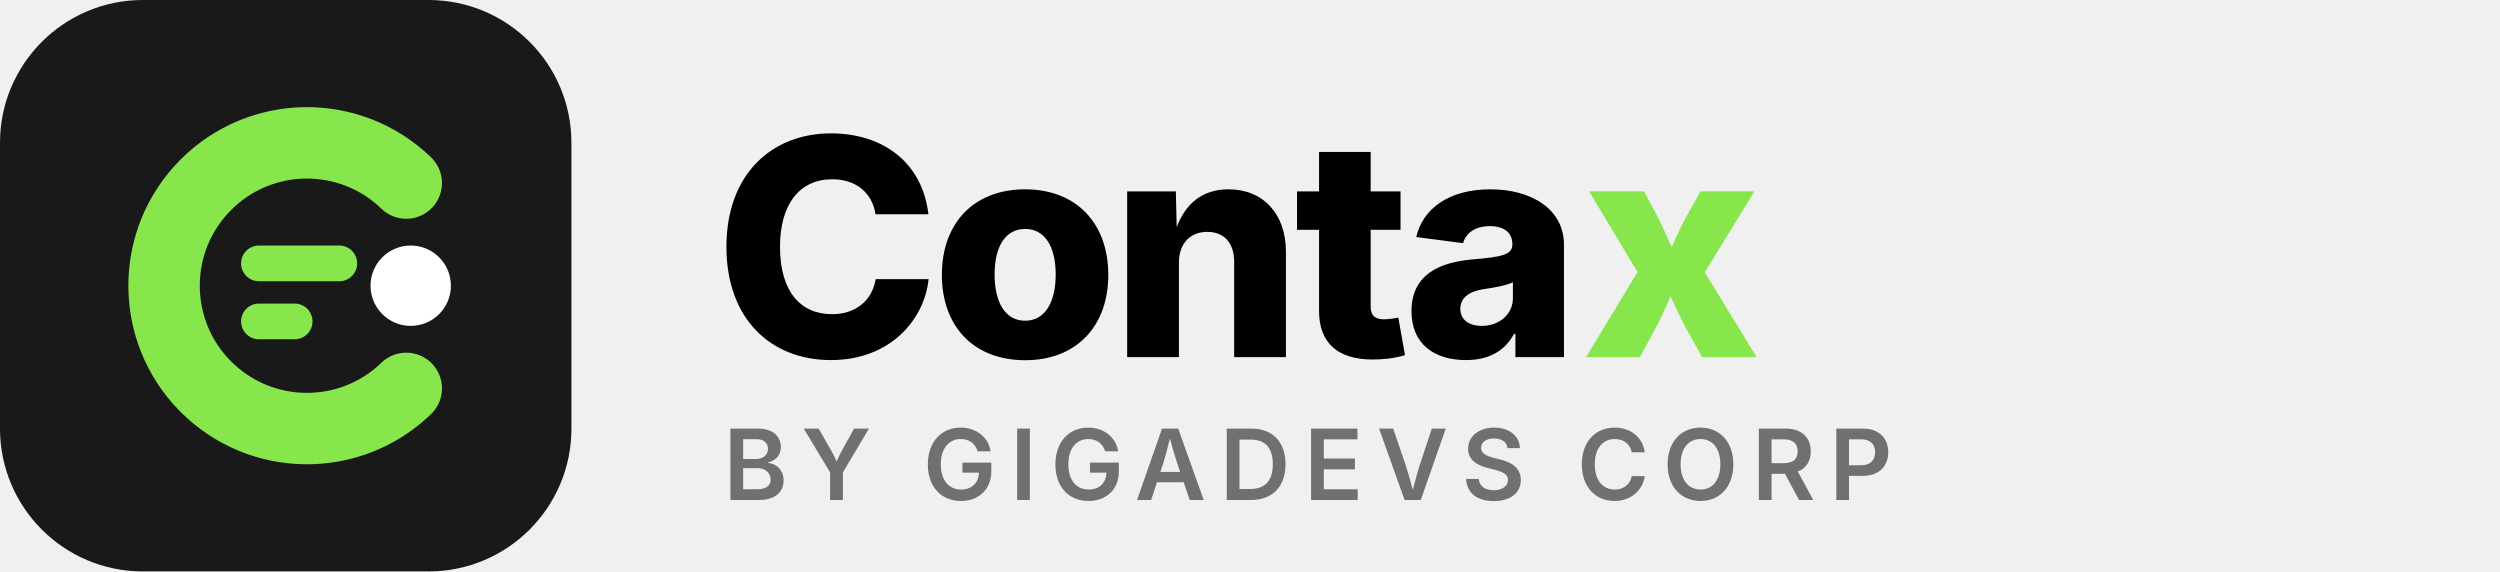
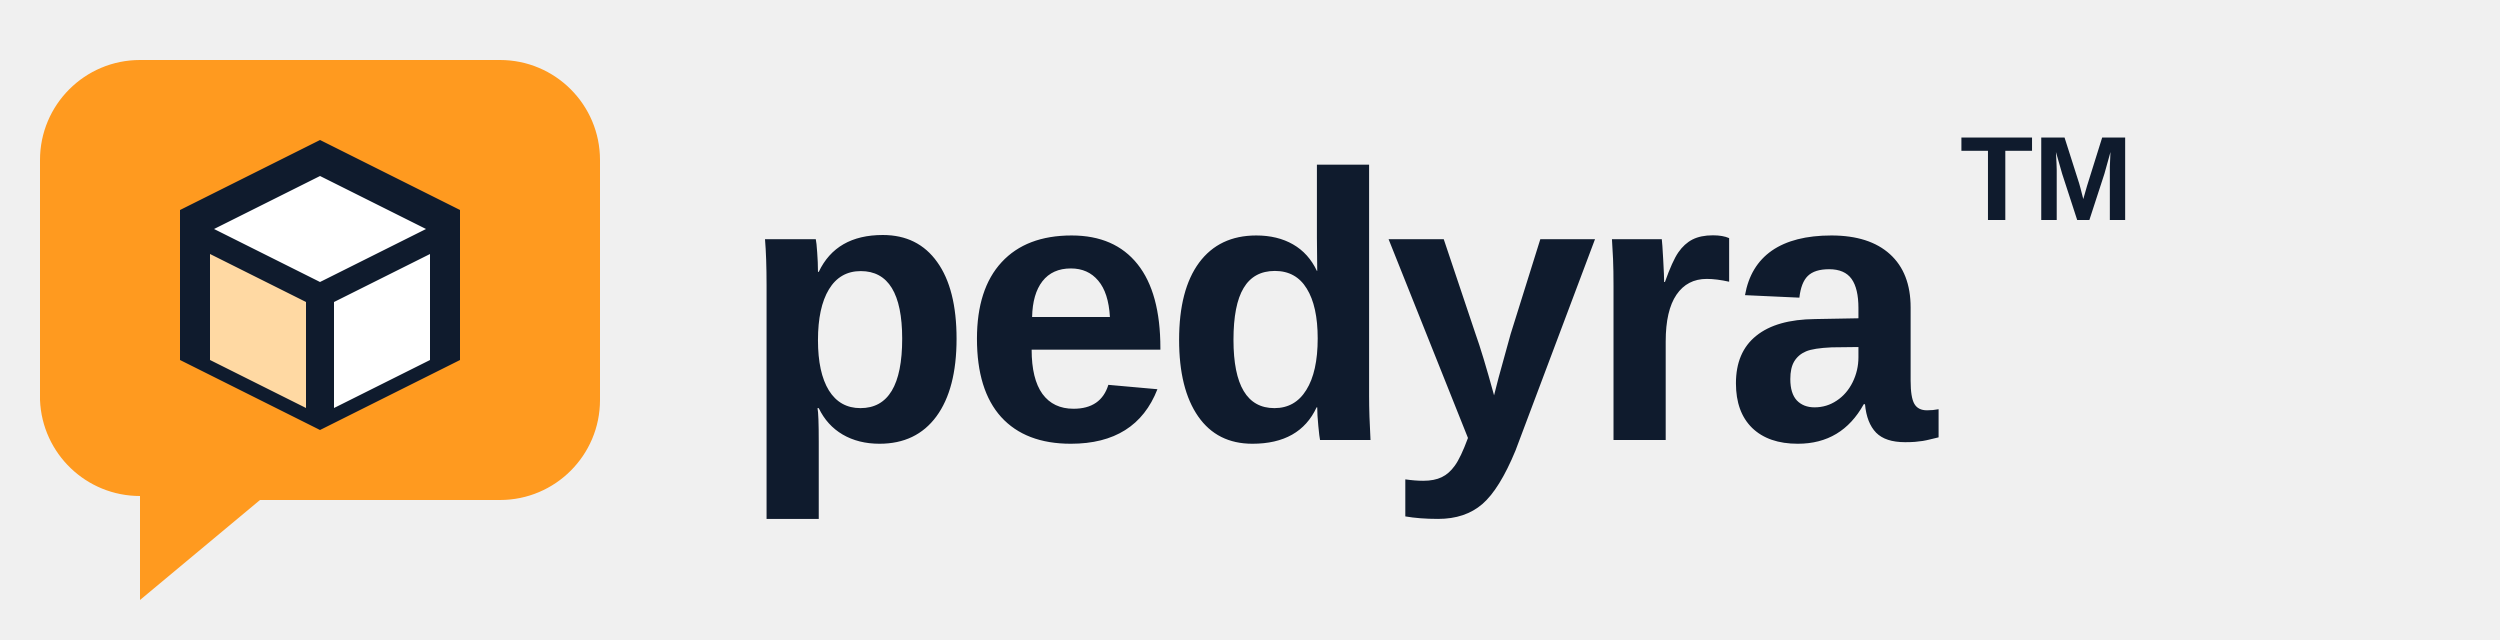
- <svg xmlns="http://www.w3.org/2000/svg" viewBox="0 0 280 64" role="img" aria-label="Contax by Gigadevs">
-   <rect width="64" height="64" rx="16" fill="#191919" />
-   <path d="M45.5 20.5 A16 16 0 1 0 45.5 43.5" fill="none" stroke="#87e64b" stroke-width="8" stroke-linecap="round" />
-   <rect x="27" y="27.5" width="13" height="4" rx="2" fill="#87e64b" />
-   <rect x="27" y="34" width="8" height="4" rx="2" fill="#87e64b" />
-   <circle cx="46" cy="32" r="4.5" fill="#ffffff" />
-   <text x="80" y="40" font-family="Inter, -apple-system, Segoe UI, Helvetica, Arial, sans-serif" font-size="34" font-weight="800" fill="currentColor" letter-spacing="-1">Conta<tspan fill="#87e64b">x</tspan>
-   </text>
-   <text x="81" y="56" font-family="Inter, -apple-system, Segoe UI, Helvetica, Arial, sans-serif" font-size="11" font-weight="600" fill="#707070" letter-spacing="1.5">BY GIGADEVS CORP</text>
+ <svg xmlns="http://www.w3.org/2000/svg" viewBox="0 0 250 64" role="img" aria-label="Pedyra">
+   <path fill="#FF9A1F" d="M14 6h36a10 10 0 0 1 10 10v24a10 10 0 0 1-10 10H26l-12 10v-10.4A10 10 0 0 1 4 40V16A10 10 0 0 1 14 6z" />
+   <path fill="#0F1B2D" d="M32 14l14 7v15l-14 7-14-7V21z" />
+   <path fill="#FFFFFF" d="M32 17.6l10.6 5.3L32 28.2l-10.6-5.3z" />
+   <path fill="#FFD9A3" d="M21 25.4l9.6 4.8v10.6L21 36z" />
+   <path fill="#FFFFFF" d="M43 25.4v10.6l-9.6 4.8V30.2z" />
+   <text x="74" y="44" fill="#0F1B2D" font-family="Helvetica Neue, Arial, sans-serif" font-size="38" font-weight="700" letter-spacing="-1">pedyra</text>
+   <text x="196" y="22" fill="#0F1B2D" font-family="Helvetica Neue, Arial, sans-serif" font-size="12" font-weight="700">TM</text>
</svg>
